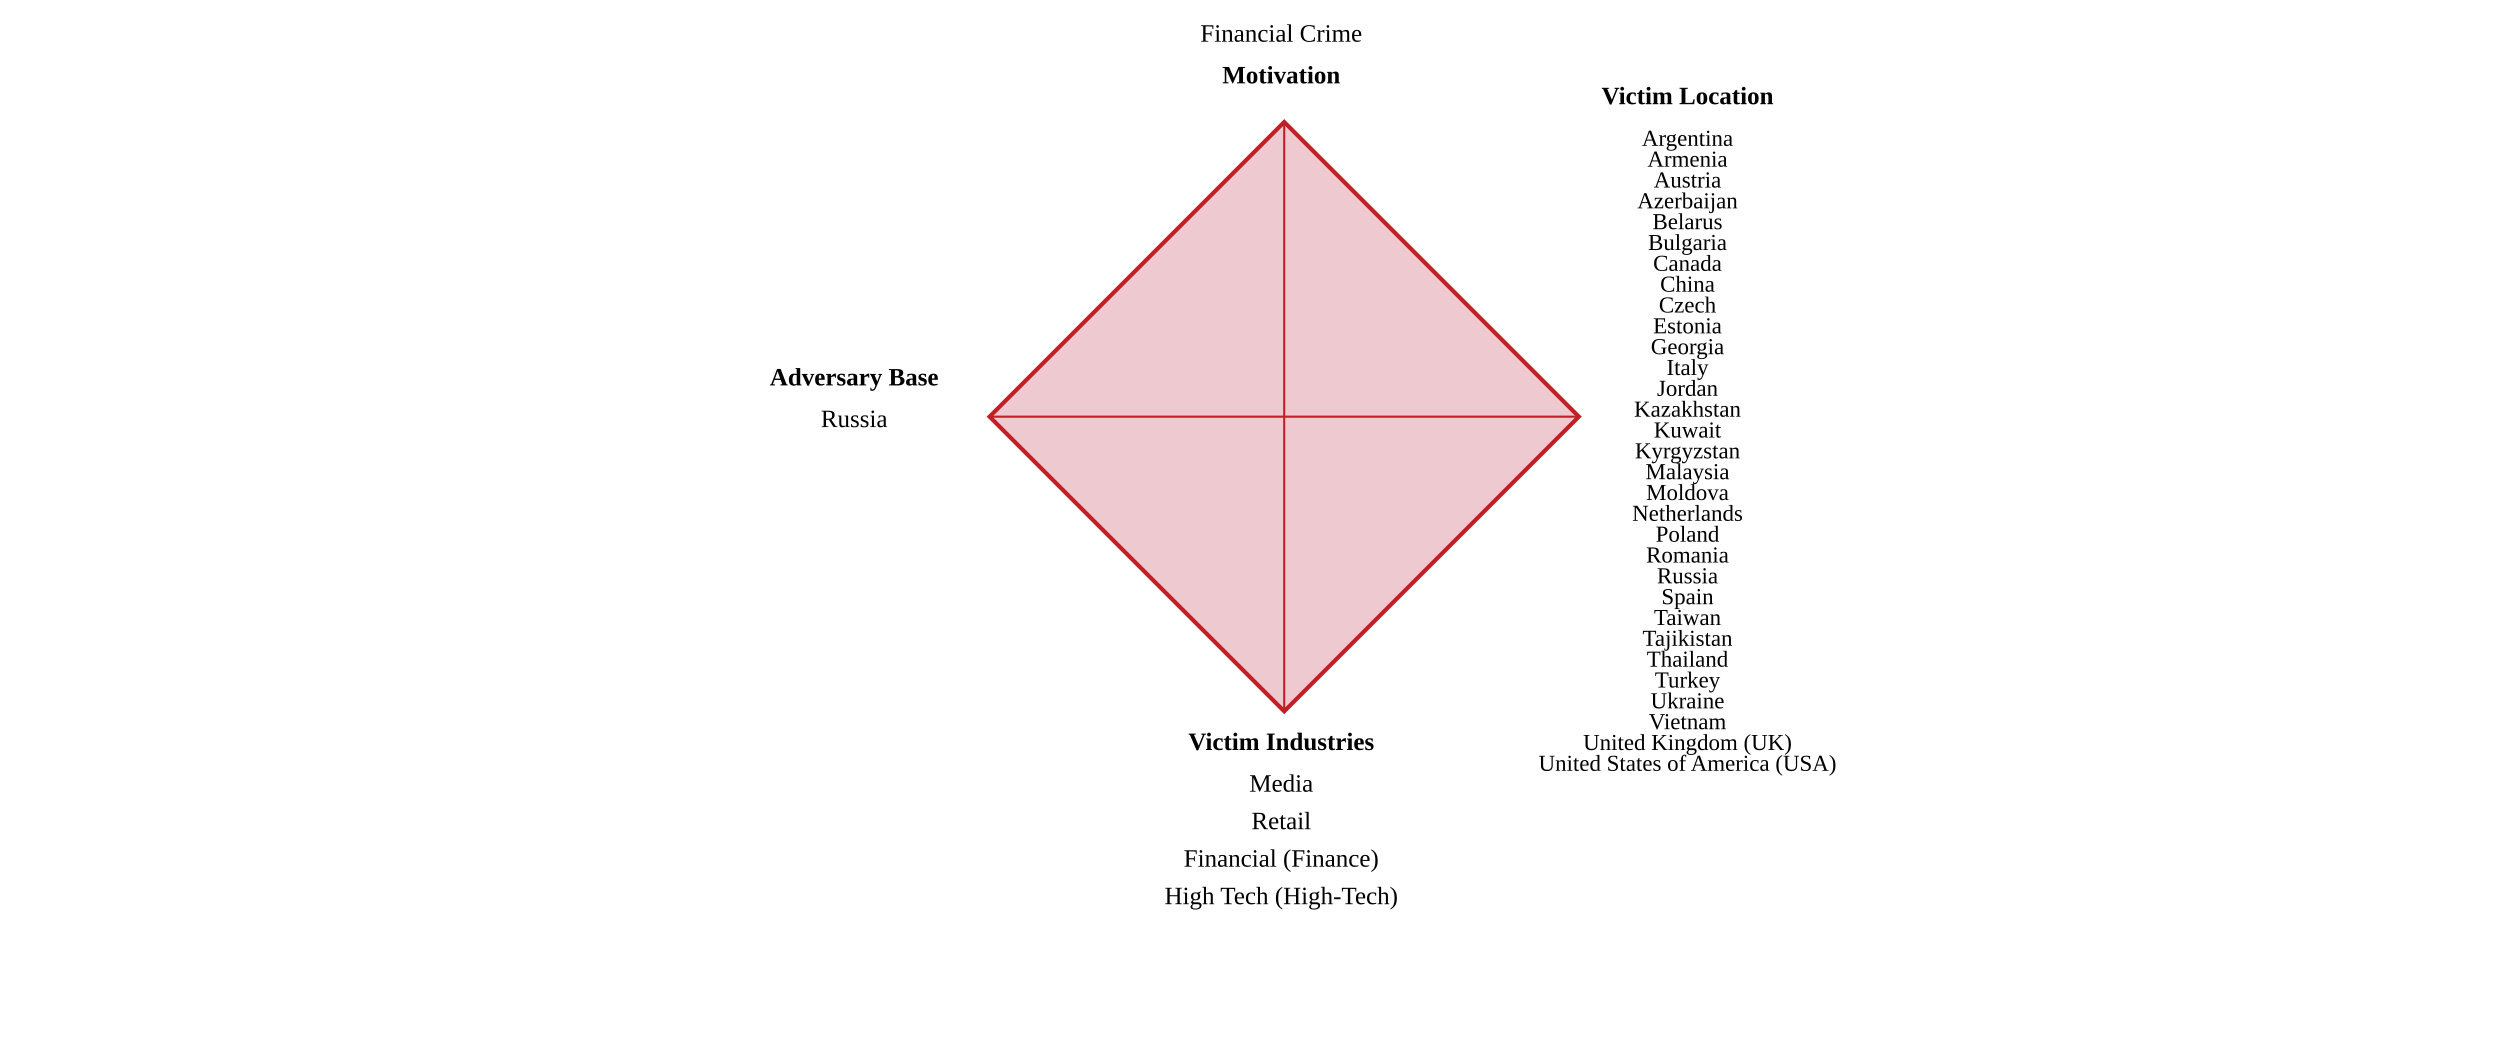
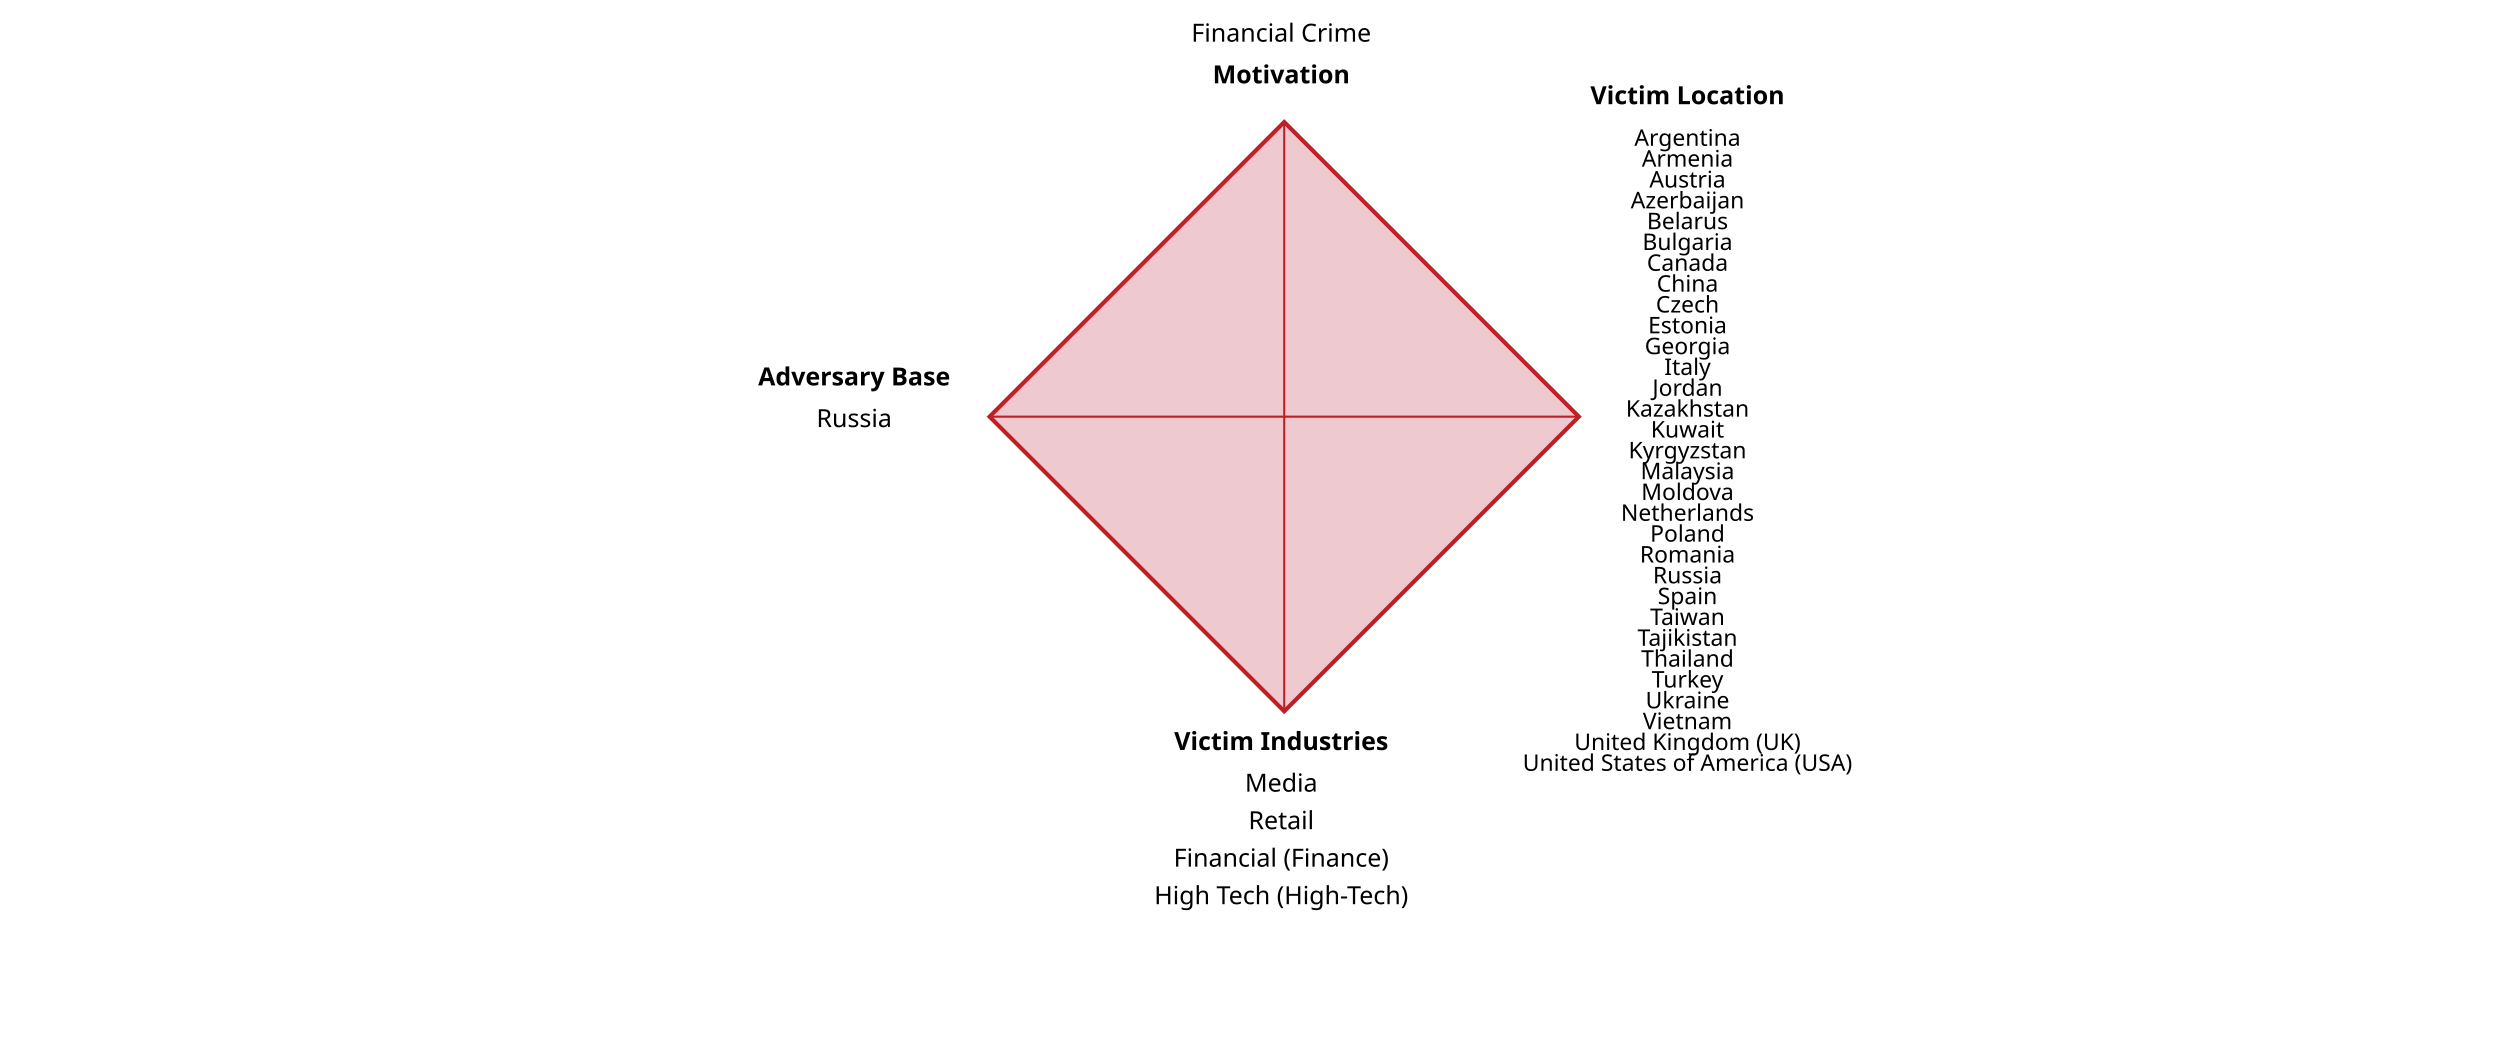
<svg xmlns="http://www.w3.org/2000/svg" viewBox="0 0 1200 500" version="1.1">
  <g transform="translate(475 200) rotate(-45)">
    <rect x="0" y="0" width="200" height="200" fill="#efc9d0" stroke="#bf2026ff" stroke-width="2" />
    <line x1="0" y1="0" x2="200" y2="200" stroke="#bf2026ff" />
    <line x1="0" y1="200" x2="200" y2="0" stroke="#bf2026ff" />
  </g>
  <g id="diamond_labels" transform="translate(475 200)">
-     <text x="140" y="-160" id="svg_motivation" style="font-weight:bold" text-anchor="middle">Motivation</text>
-     <text x="140" y="-180" id="svg_motivation_detail" text-anchor="middle">Financial Crime</text>
-     <text x="140" y="160" id="svg_industry" style="font-weight:bold" text-anchor="middle">Victim Industries</text>
-     <text x="140" y="180" id="svg_industry_detail" text-anchor="middle">Media</text>
-     <text x="140" y="198" id="svg_industry_detail" text-anchor="middle">Retail</text>
-     <text x="140" y="216" id="svg_industry_detail" text-anchor="middle">Financial (Finance)</text>
-     <text x="140" y="234" id="svg_industry_detail" text-anchor="middle">High Tech (High-Tech)</text>
-     <text x="-65" y="-15" id="svg_base" style="font-weight:bold" text-anchor="middle">Adversary Base</text>
-     <text x="-65" y="5" id="svg_base_detail" text-anchor="middle">Russia</text>
-     <text x="335" y="-150" id="svg_victim_country" style="font-weight:bold" text-anchor="middle">Victim Location</text>
-     <text x="335" y="-130" id="svg_victim_country_detail" style="font-size:11px" text-anchor="middle">Argentina</text>
-     <text x="335" y="-120" id="svg_victim_country_detail" style="font-size:11px" text-anchor="middle">Armenia</text>
-     <text x="335" y="-110" id="svg_victim_country_detail" style="font-size:11px" text-anchor="middle">Austria</text>
-     <text x="335" y="-100" id="svg_victim_country_detail" style="font-size:11px" text-anchor="middle">Azerbaijan</text>
-     <text x="335" y="-90" id="svg_victim_country_detail" style="font-size:11px" text-anchor="middle">Belarus</text>
-     <text x="335" y="-80" id="svg_victim_country_detail" style="font-size:11px" text-anchor="middle">Bulgaria</text>
-     <text x="335" y="-70" id="svg_victim_country_detail" style="font-size:11px" text-anchor="middle">Canada</text>
-     <text x="335" y="-60" id="svg_victim_country_detail" style="font-size:11px" text-anchor="middle">China</text>
-     <text x="335" y="-50" id="svg_victim_country_detail" style="font-size:11px" text-anchor="middle">Czech</text>
-     <text x="335" y="-40" id="svg_victim_country_detail" style="font-size:11px" text-anchor="middle">Estonia</text>
-     <text x="335" y="-30" id="svg_victim_country_detail" style="font-size:11px" text-anchor="middle">Georgia</text>
-     <text x="335" y="-20" id="svg_victim_country_detail" style="font-size:11px" text-anchor="middle">Italy</text>
-     <text x="335" y="-10" id="svg_victim_country_detail" style="font-size:11px" text-anchor="middle">Jordan</text>
-     <text x="335" y="0" id="svg_victim_country_detail" style="font-size:11px" text-anchor="middle">Kazakhstan</text>
-     <text x="335" y="10" id="svg_victim_country_detail" style="font-size:11px" text-anchor="middle">Kuwait</text>
-     <text x="335" y="20" id="svg_victim_country_detail" style="font-size:11px" text-anchor="middle">Kyrgyzstan</text>
-     <text x="335" y="30" id="svg_victim_country_detail" style="font-size:11px" text-anchor="middle">Malaysia</text>
-     <text x="335" y="40" id="svg_victim_country_detail" style="font-size:11px" text-anchor="middle">Moldova</text>
-     <text x="335" y="50" id="svg_victim_country_detail" style="font-size:11px" text-anchor="middle">Netherlands</text>
-     <text x="335" y="60" id="svg_victim_country_detail" style="font-size:11px" text-anchor="middle">Poland</text>
-     <text x="335" y="70" id="svg_victim_country_detail" style="font-size:11px" text-anchor="middle">Romania</text>
-     <text x="335" y="80" id="svg_victim_country_detail" style="font-size:11px" text-anchor="middle">Russia</text>
-     <text x="335" y="90" id="svg_victim_country_detail" style="font-size:11px" text-anchor="middle">Spain</text>
-     <text x="335" y="100" id="svg_victim_country_detail" style="font-size:11px" text-anchor="middle">Taiwan</text>
-     <text x="335" y="110" id="svg_victim_country_detail" style="font-size:11px" text-anchor="middle">Tajikistan</text>
-     <text x="335" y="120" id="svg_victim_country_detail" style="font-size:11px" text-anchor="middle">Thailand</text>
-     <text x="335" y="130" id="svg_victim_country_detail" style="font-size:11px" text-anchor="middle">Turkey</text>
-     <text x="335" y="140" id="svg_victim_country_detail" style="font-size:11px" text-anchor="middle">Ukraine</text>
-     <text x="335" y="150" id="svg_victim_country_detail" style="font-size:11px" text-anchor="middle">Vietnam</text>
-     <text x="335" y="160" id="svg_victim_country_detail" style="font-size:11px" text-anchor="middle">United Kingdom (UK)</text>
-     <text x="335" y="170" id="svg_victim_country_detail" style="font-size:11px" text-anchor="middle">United States of America (USA)</text>
+     <text x="140" y="-160" id="svg_motivation" style="font-weight:bold" font-family="sans-serif" text-anchor="middle">Motivation</text>
+     <text x="140" y="-180" id="svg_motivation_detail" font-family="sans-serif" text-anchor="middle">Financial Crime</text>
+     <text x="140" y="160" id="svg_industry" style="font-weight:bold" font-family="sans-serif" text-anchor="middle">Victim Industries</text>
+     <text x="140" y="180" id="svg_industry_detail" font-family="sans-serif" text-anchor="middle">Media</text>
+     <text x="140" y="198" id="svg_industry_detail" font-family="sans-serif" text-anchor="middle">Retail</text>
+     <text x="140" y="216" id="svg_industry_detail" font-family="sans-serif" text-anchor="middle">Financial (Finance)</text>
+     <text x="140" y="234" id="svg_industry_detail" font-family="sans-serif" text-anchor="middle">High Tech (High-Tech)</text>
+     <text x="-65" y="-15" id="svg_base" style="font-weight:bold" font-family="sans-serif" text-anchor="middle">Adversary Base</text>
+     <text x="-65" y="5" id="svg_base_detail" font-family="sans-serif" text-anchor="middle">Russia</text>
+     <text x="335" y="-150" id="svg_victim_country" style="font-weight:bold" font-family="sans-serif" text-anchor="middle">Victim Location</text>
+     <text x="335" y="-130" id="svg_victim_country_detail" style="font-size:11px" font-family="sans-serif" text-anchor="middle">Argentina</text>
+     <text x="335" y="-120" id="svg_victim_country_detail" style="font-size:11px" font-family="sans-serif" text-anchor="middle">Armenia</text>
+     <text x="335" y="-110" id="svg_victim_country_detail" style="font-size:11px" font-family="sans-serif" text-anchor="middle">Austria</text>
+     <text x="335" y="-100" id="svg_victim_country_detail" style="font-size:11px" font-family="sans-serif" text-anchor="middle">Azerbaijan</text>
+     <text x="335" y="-90" id="svg_victim_country_detail" style="font-size:11px" font-family="sans-serif" text-anchor="middle">Belarus</text>
+     <text x="335" y="-80" id="svg_victim_country_detail" style="font-size:11px" font-family="sans-serif" text-anchor="middle">Bulgaria</text>
+     <text x="335" y="-70" id="svg_victim_country_detail" style="font-size:11px" font-family="sans-serif" text-anchor="middle">Canada</text>
+     <text x="335" y="-60" id="svg_victim_country_detail" style="font-size:11px" font-family="sans-serif" text-anchor="middle">China</text>
+     <text x="335" y="-50" id="svg_victim_country_detail" style="font-size:11px" font-family="sans-serif" text-anchor="middle">Czech</text>
+     <text x="335" y="-40" id="svg_victim_country_detail" style="font-size:11px" font-family="sans-serif" text-anchor="middle">Estonia</text>
+     <text x="335" y="-30" id="svg_victim_country_detail" style="font-size:11px" font-family="sans-serif" text-anchor="middle">Georgia</text>
+     <text x="335" y="-20" id="svg_victim_country_detail" style="font-size:11px" font-family="sans-serif" text-anchor="middle">Italy</text>
+     <text x="335" y="-10" id="svg_victim_country_detail" style="font-size:11px" font-family="sans-serif" text-anchor="middle">Jordan</text>
+     <text x="335" y="0" id="svg_victim_country_detail" style="font-size:11px" font-family="sans-serif" text-anchor="middle">Kazakhstan</text>
+     <text x="335" y="10" id="svg_victim_country_detail" style="font-size:11px" font-family="sans-serif" text-anchor="middle">Kuwait</text>
+     <text x="335" y="20" id="svg_victim_country_detail" style="font-size:11px" font-family="sans-serif" text-anchor="middle">Kyrgyzstan</text>
+     <text x="335" y="30" id="svg_victim_country_detail" style="font-size:11px" font-family="sans-serif" text-anchor="middle">Malaysia</text>
+     <text x="335" y="40" id="svg_victim_country_detail" style="font-size:11px" font-family="sans-serif" text-anchor="middle">Moldova</text>
+     <text x="335" y="50" id="svg_victim_country_detail" style="font-size:11px" font-family="sans-serif" text-anchor="middle">Netherlands</text>
+     <text x="335" y="60" id="svg_victim_country_detail" style="font-size:11px" font-family="sans-serif" text-anchor="middle">Poland</text>
+     <text x="335" y="70" id="svg_victim_country_detail" style="font-size:11px" font-family="sans-serif" text-anchor="middle">Romania</text>
+     <text x="335" y="80" id="svg_victim_country_detail" style="font-size:11px" font-family="sans-serif" text-anchor="middle">Russia</text>
+     <text x="335" y="90" id="svg_victim_country_detail" style="font-size:11px" font-family="sans-serif" text-anchor="middle">Spain</text>
+     <text x="335" y="100" id="svg_victim_country_detail" style="font-size:11px" font-family="sans-serif" text-anchor="middle">Taiwan</text>
+     <text x="335" y="110" id="svg_victim_country_detail" style="font-size:11px" font-family="sans-serif" text-anchor="middle">Tajikistan</text>
+     <text x="335" y="120" id="svg_victim_country_detail" style="font-size:11px" font-family="sans-serif" text-anchor="middle">Thailand</text>
+     <text x="335" y="130" id="svg_victim_country_detail" style="font-size:11px" font-family="sans-serif" text-anchor="middle">Turkey</text>
+     <text x="335" y="140" id="svg_victim_country_detail" style="font-size:11px" font-family="sans-serif" text-anchor="middle">Ukraine</text>
+     <text x="335" y="150" id="svg_victim_country_detail" style="font-size:11px" font-family="sans-serif" text-anchor="middle">Vietnam</text>
+     <text x="335" y="160" id="svg_victim_country_detail" style="font-size:11px" font-family="sans-serif" text-anchor="middle">United Kingdom (UK)</text>
+     <text x="335" y="170" id="svg_victim_country_detail" style="font-size:11px" font-family="sans-serif" text-anchor="middle">United States of America (USA)</text>
  </g>
</svg>
